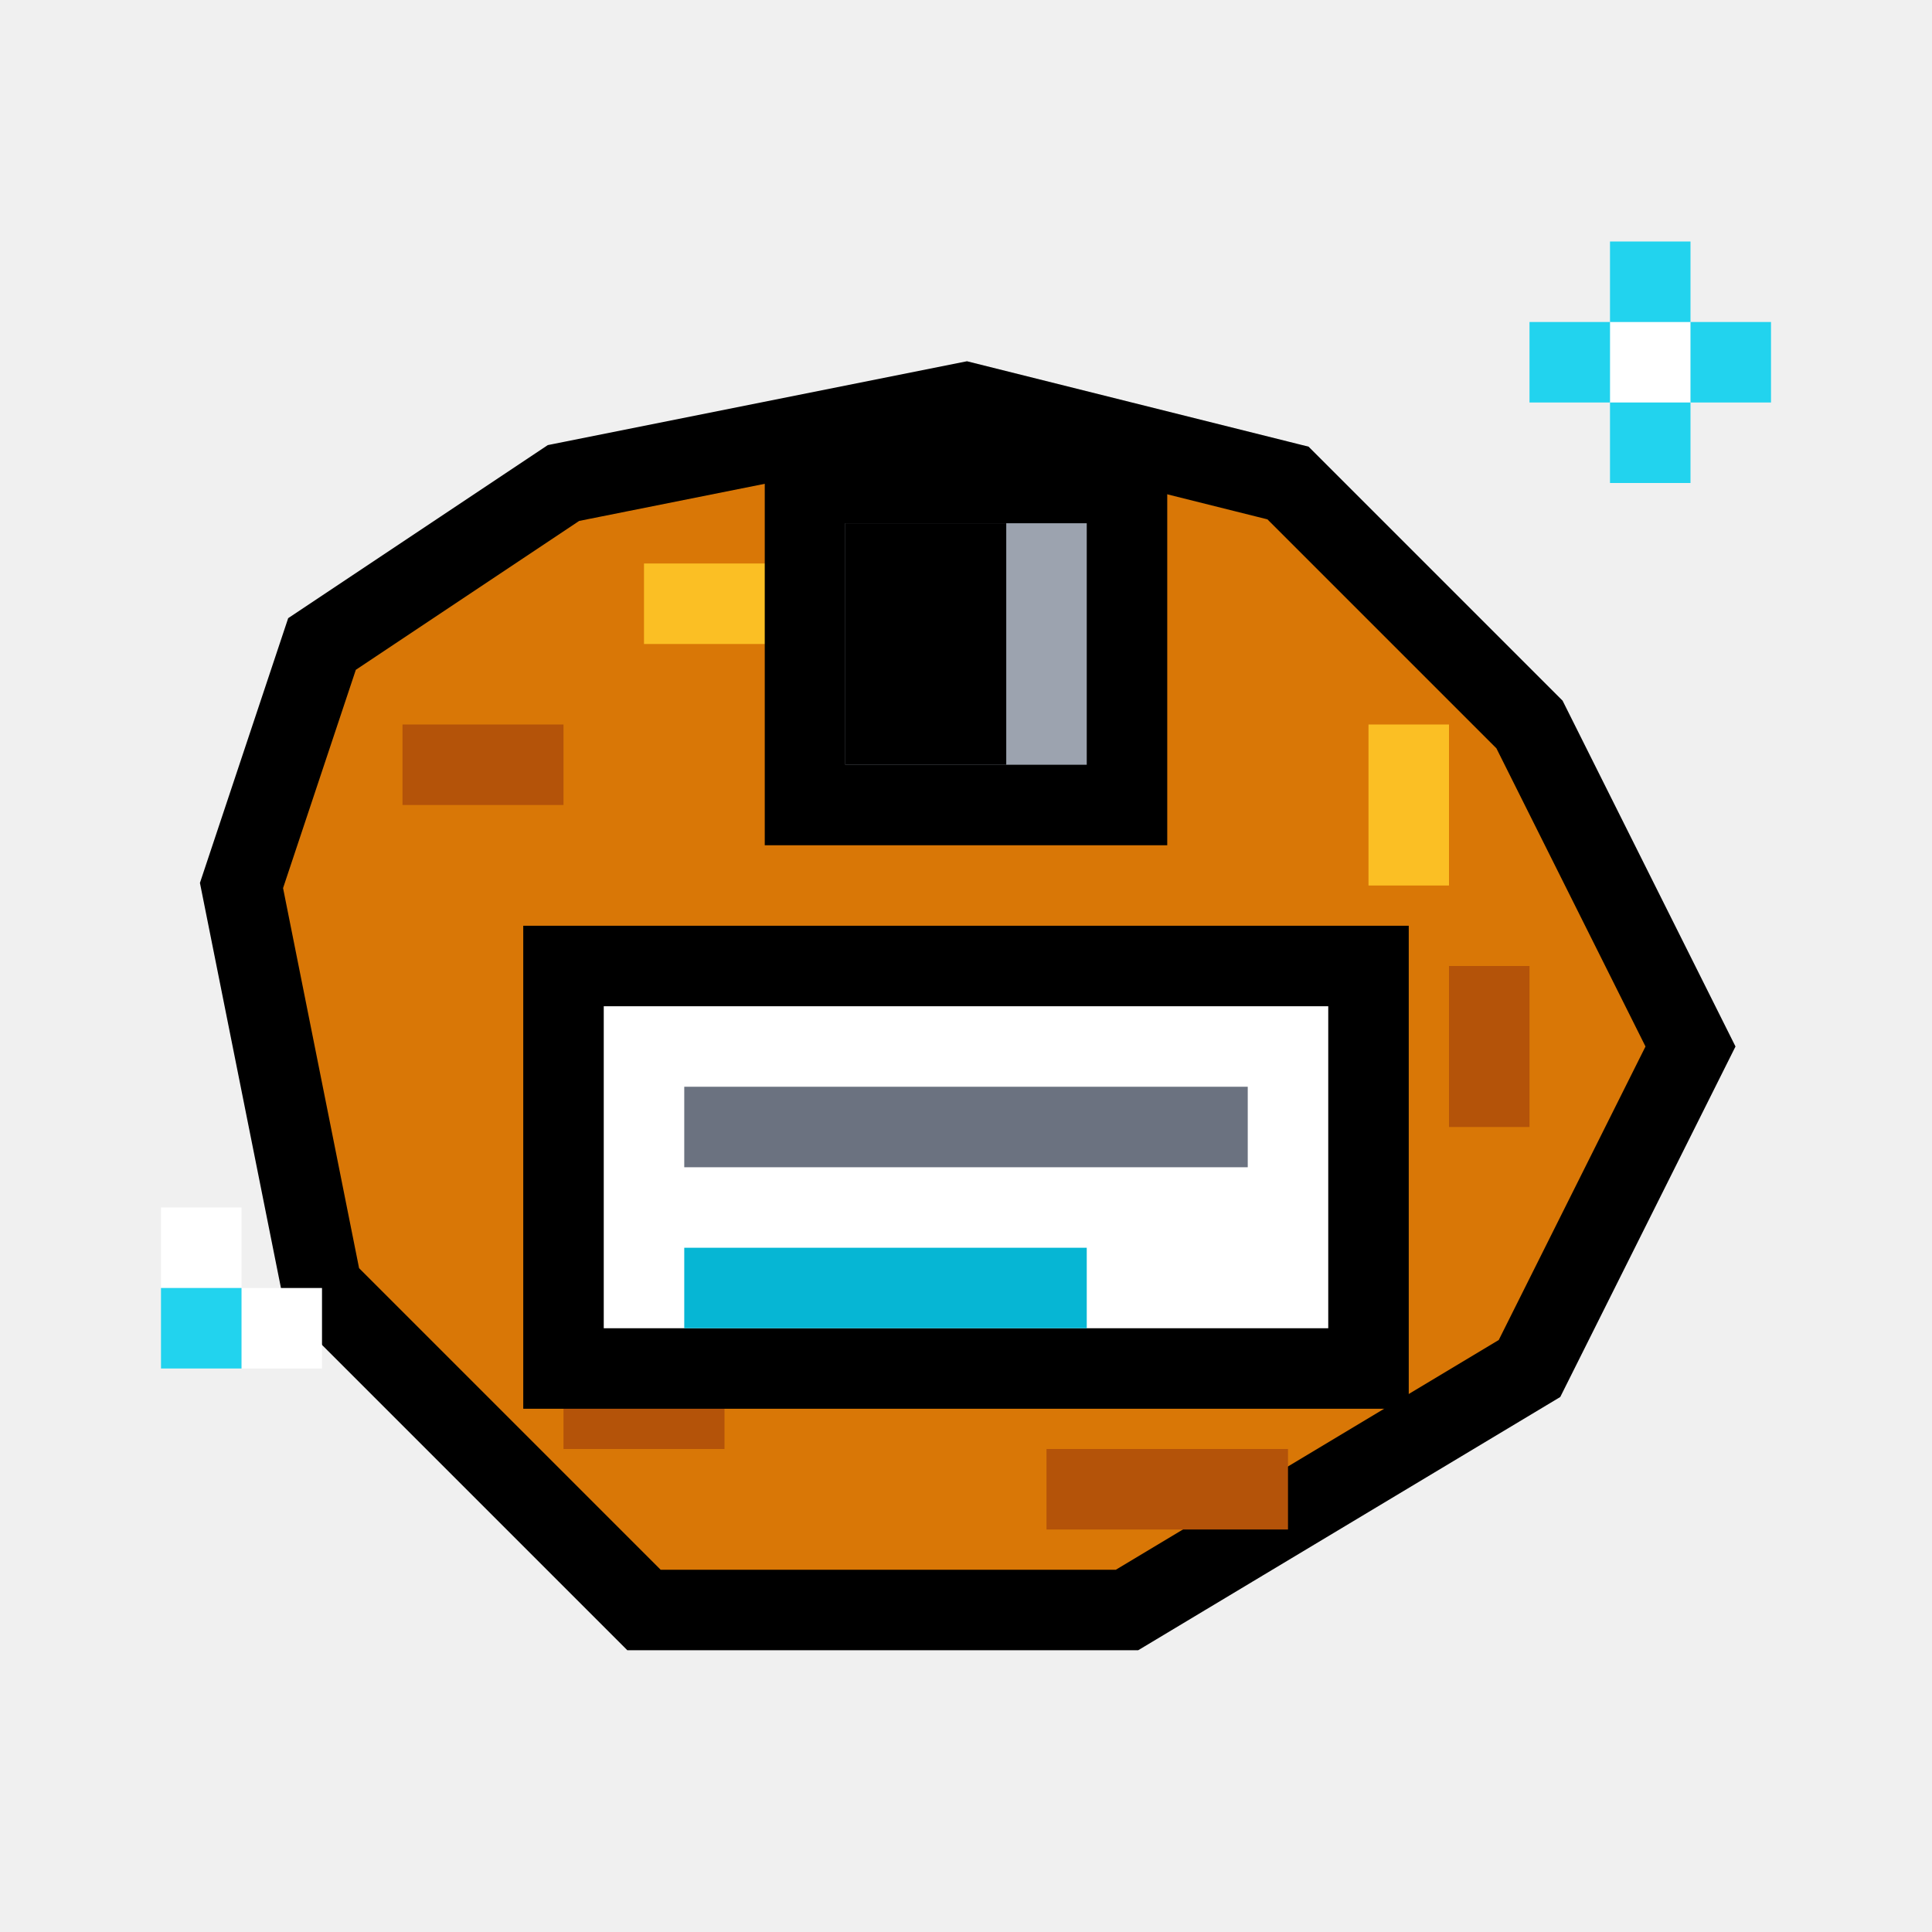
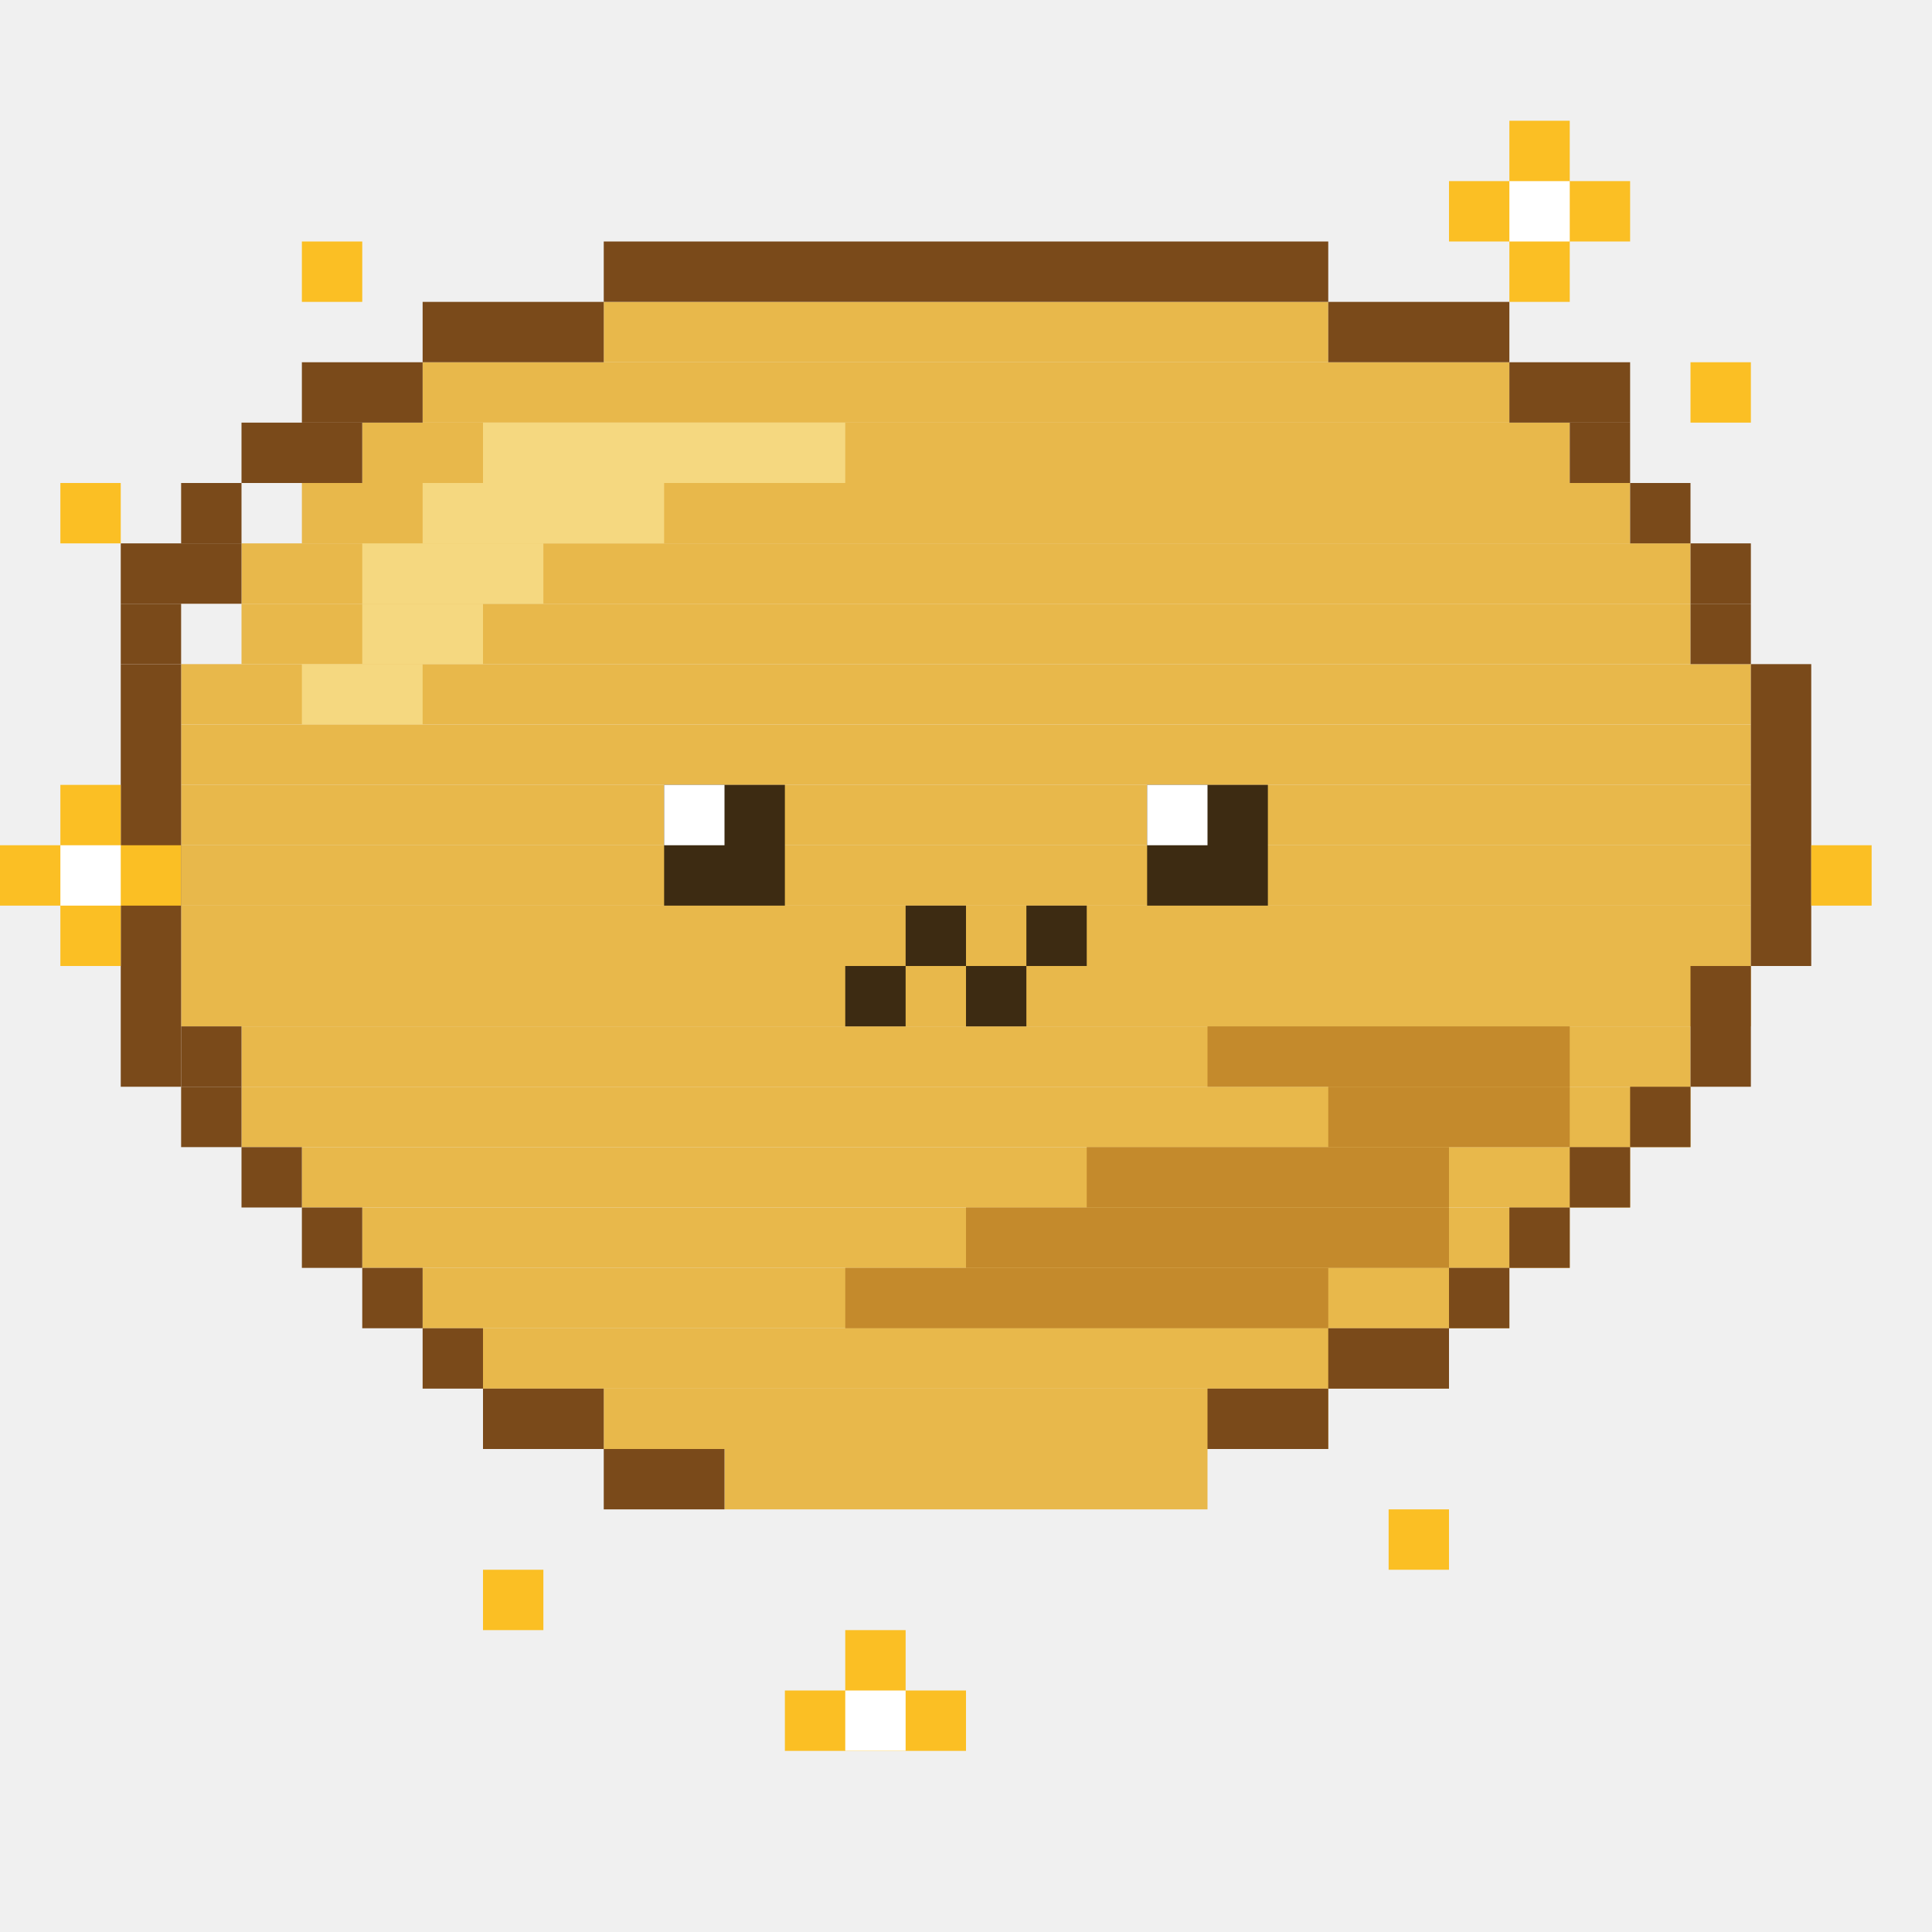
- <svg xmlns="http://www.w3.org/2000/svg" viewBox="0 0 24 24" width="48" height="48" style="image-rendering: pixelated;">
-   <g stroke="#000000" stroke-width="1" stroke-linejoin="miter" stroke-linecap="square">
-     <path d="M 7 6 L 12 5 L 16 6 L 19 9 L 21 13 L 19 17 L 14 20 L 8 20 L 4 16 L 3 11 L 4 8 Z" fill="#D97706" />
-     <rect x="5" y="9" width="2" height="1" fill="#B45309" stroke="none" />
-     <rect x="18" y="12" width="1" height="2" fill="#B45309" stroke="none" />
-     <rect x="13" y="18" width="3" height="1" fill="#B45309" stroke="none" />
-     <rect x="7" y="17" width="2" height="1" fill="#B45309" stroke="none" />
-     <rect x="8" y="7" width="2" height="1" fill="#FBBF24" stroke="none" />
-     <rect x="17" y="9" width="1" height="2" fill="#FBBF24" stroke="none" />
-     <rect x="10" y="6" width="4" height="4" fill="#9CA3AF" />
-     <rect x="11" y="7" width="1" height="2" fill="#4B5563" />
-     <rect x="7" y="12" width="10" height="5" fill="#FFFFFF" />
-     <line x1="9" y1="14" x2="15" y2="14" stroke="#6B7280" stroke-width="1" />
-     <line x1="9" y1="16" x2="13" y2="16" stroke="#06B6D4" stroke-width="1" />
+ <svg xmlns="http://www.w3.org/2000/svg" viewBox="0 0 32 32" width="128" height="128" style="image-rendering: pixelated;">
+   <g fill="#E8B84B">
+     <rect x="10" y="5" width="12" height="1" />
+     <rect x="7" y="6" width="18" height="1" />
+     <rect x="6" y="7" width="20" height="1" />
+     <rect x="5" y="8" width="22" height="1" />
+     <rect x="4" y="9" width="24" height="1" />
+     <rect x="4" y="10" width="24" height="1" />
+     <rect x="3" y="11" width="26" height="1" />
+     <rect x="3" y="12" width="26" height="1" />
+     <rect x="3" y="13" width="26" height="1" />
+     <rect x="3" y="14" width="26" height="1" />
+     <rect x="3" y="15" width="26" height="1" />
+     <rect x="3" y="16" width="26" height="1" />
+     <rect x="4" y="17" width="24" height="1" />
+     <rect x="4" y="18" width="24" height="1" />
+     <rect x="5" y="19" width="22" height="1" />
+     <rect x="6" y="20" width="20" height="1" />
+     <rect x="7" y="21" width="18" height="1" />
+     <rect x="8" y="22" width="16" height="1" />
+     <rect x="10" y="23" width="12" height="1" />
+     <rect x="12" y="24" width="8" height="1" />
  </g>
-   <g fill="#22D3EE">
-     <rect x="20" y="4" width="1" height="1" fill="#FFFFFF" />
-     <rect x="20" y="3" width="1" height="1" />
-     <rect x="20" y="5" width="1" height="1" />
-     <rect x="19" y="4" width="1" height="1" />
-     <rect x="21" y="4" width="1" height="1" />
+   <g fill="#7A4A1A">
+     <rect x="10" y="4" width="12" height="1" />
+     <rect x="7" y="5" width="3" height="1" />
+     <rect x="22" y="5" width="3" height="1" />
+     <rect x="5" y="6" width="2" height="1" />
+     <rect x="25" y="6" width="2" height="1" />
+     <rect x="4" y="7" width="2" height="1" />
+     <rect x="26" y="7" width="1" height="1" />
+     <rect x="3" y="8" width="1" height="1" />
+     <rect x="27" y="8" width="1" height="1" />
+     <rect x="2" y="9" width="2" height="1" />
+     <rect x="28" y="9" width="1" height="1" />
+     <rect x="2" y="10" width="1" height="1" />
+     <rect x="28" y="10" width="1" height="1" />
+     <rect x="2" y="11" width="1" height="7" />
+     <rect x="29" y="11" width="1" height="5" />
+     <rect x="28" y="16" width="1" height="2" />
+     <rect x="27" y="18" width="1" height="1" />
+     <rect x="26" y="19" width="1" height="1" />
+     <rect x="25" y="20" width="1" height="1" />
+     <rect x="24" y="21" width="1" height="1" />
+     <rect x="22" y="22" width="2" height="1" />
+     <rect x="20" y="23" width="2" height="1" />
+     <rect x="3" y="17" width="1" height="1" />
+     <rect x="3" y="18" width="1" height="1" />
+     <rect x="4" y="19" width="1" height="1" />
+     <rect x="5" y="20" width="1" height="1" />
+     <rect x="6" y="21" width="1" height="1" />
+     <rect x="7" y="22" width="1" height="1" />
+     <rect x="8" y="23" width="2" height="1" />
+     <rect x="10" y="24" width="2" height="1" />
  </g>
-   <g fill="#FFFFFF">
-     <rect x="2" y="15" width="1" height="1" />
-     <rect x="3" y="16" width="1" height="1" />
-     <rect x="2" y="16" width="1" height="1" fill="#22D3EE" />
+   <g fill="#F5D880">
+     <rect x="8" y="7" width="6" height="1" />
+     <rect x="7" y="8" width="4" height="1" />
+     <rect x="6" y="9" width="3" height="1" />
+     <rect x="6" y="10" width="2" height="1" />
+     <rect x="5" y="11" width="2" height="1" />
+   </g>
+   <g fill="#C48A2C">
+     <rect x="20" y="17" width="6" height="1" />
+     <rect x="22" y="18" width="4" height="1" />
+     <rect x="18" y="19" width="6" height="1" />
+     <rect x="16" y="20" width="8" height="1" />
+     <rect x="14" y="21" width="8" height="1" />
+   </g>
+   <rect x="11" y="13" width="2" height="2" fill="#3D2B12" />
+   <rect x="19" y="13" width="2" height="2" fill="#3D2B12" />
+   <rect x="11" y="13" width="1" height="1" fill="#FFFFFF" />
+   <rect x="19" y="13" width="1" height="1" fill="#FFFFFF" />
+   <rect x="14" y="16" width="1" height="1" fill="#3D2B12" />
+   <rect x="15" y="15" width="1" height="1" fill="#3D2B12" />
+   <rect x="16" y="16" width="1" height="1" fill="#3D2B12" />
+   <rect x="17" y="15" width="1" height="1" fill="#3D2B12" />
+   <g fill="#FBBF24">
+     <rect x="25" y="2" width="1" height="3" />
+     <rect x="24" y="3" width="3" height="1" />
+     <rect x="25" y="3" width="1" height="1" fill="#FFFFFF" />
+     <rect x="1" y="13" width="1" height="3" />
+     <rect x="0" y="14" width="3" height="1" />
+     <rect x="1" y="14" width="1" height="1" fill="#FFFFFF" />
+     <rect x="14" y="27" width="1" height="2" />
+     <rect x="13" y="28" width="3" height="1" />
+     <rect x="14" y="28" width="1" height="1" fill="#FFFFFF" />
+   </g>
+   <g fill="#FBBF24">
+     <rect x="5" y="4" width="1" height="1" />
+     <rect x="28" y="6" width="1" height="1" />
+     <rect x="30" y="14" width="1" height="1" />
+     <rect x="1" y="8" width="1" height="1" />
+     <rect x="8" y="26" width="1" height="1" />
+     <rect x="23" y="25" width="1" height="1" />
  </g>
</svg>
